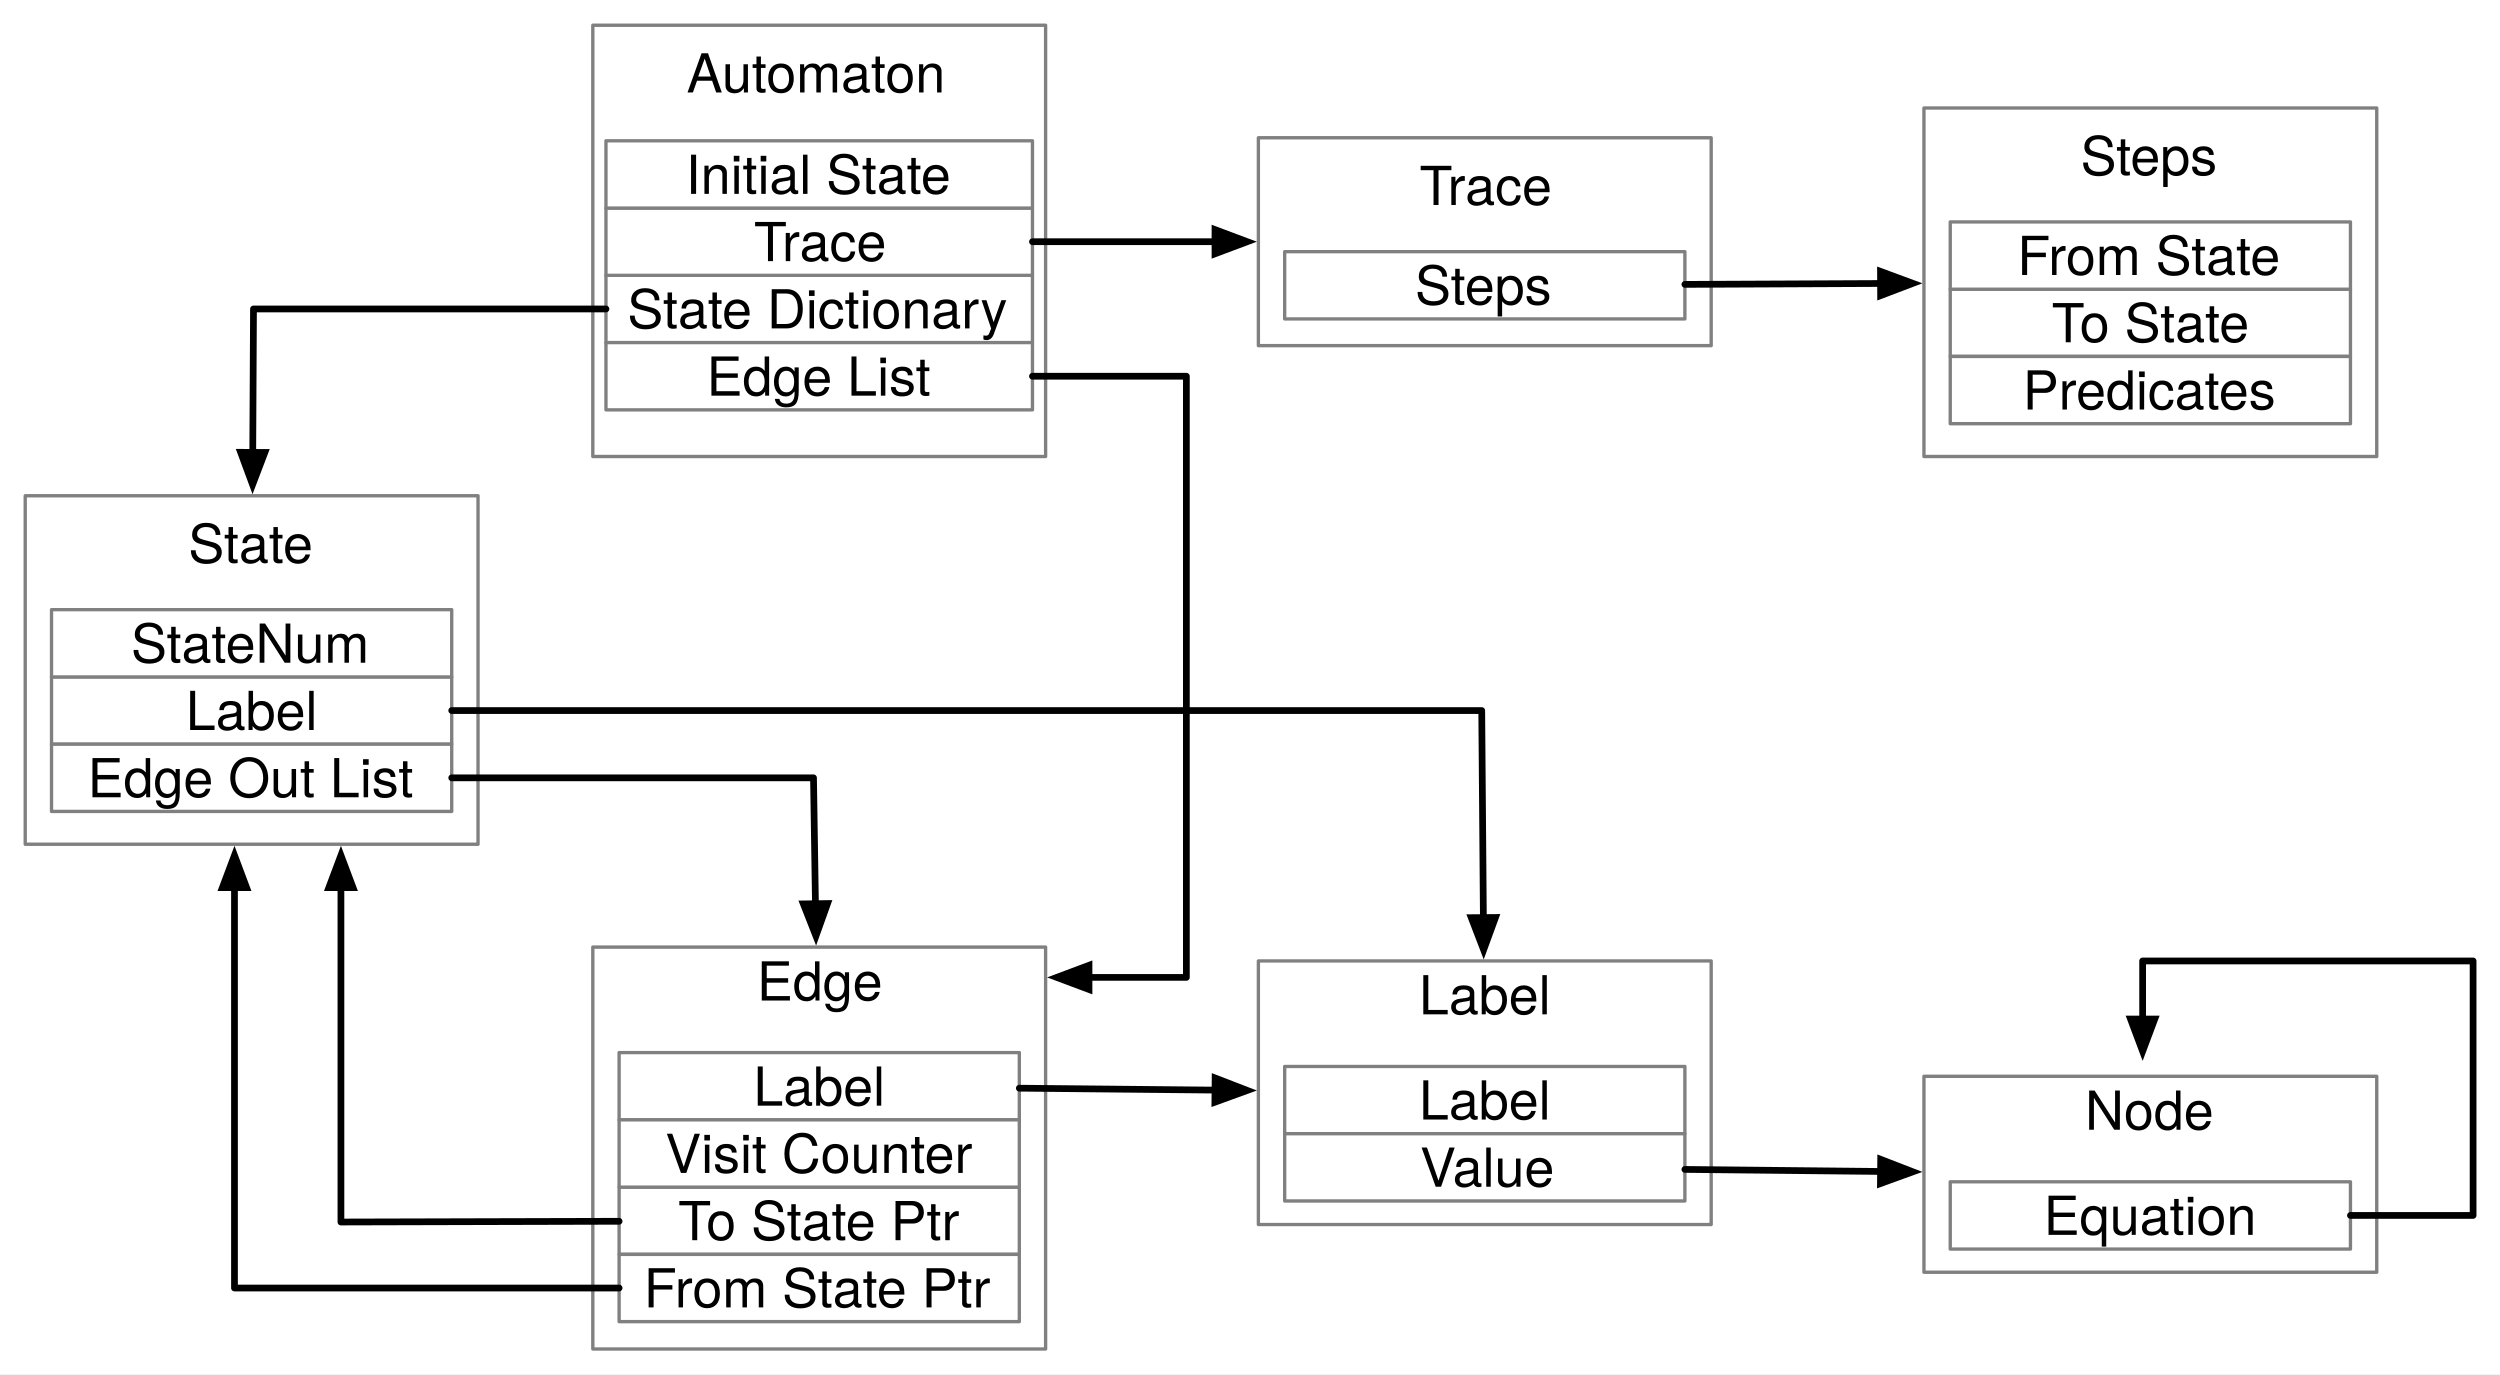
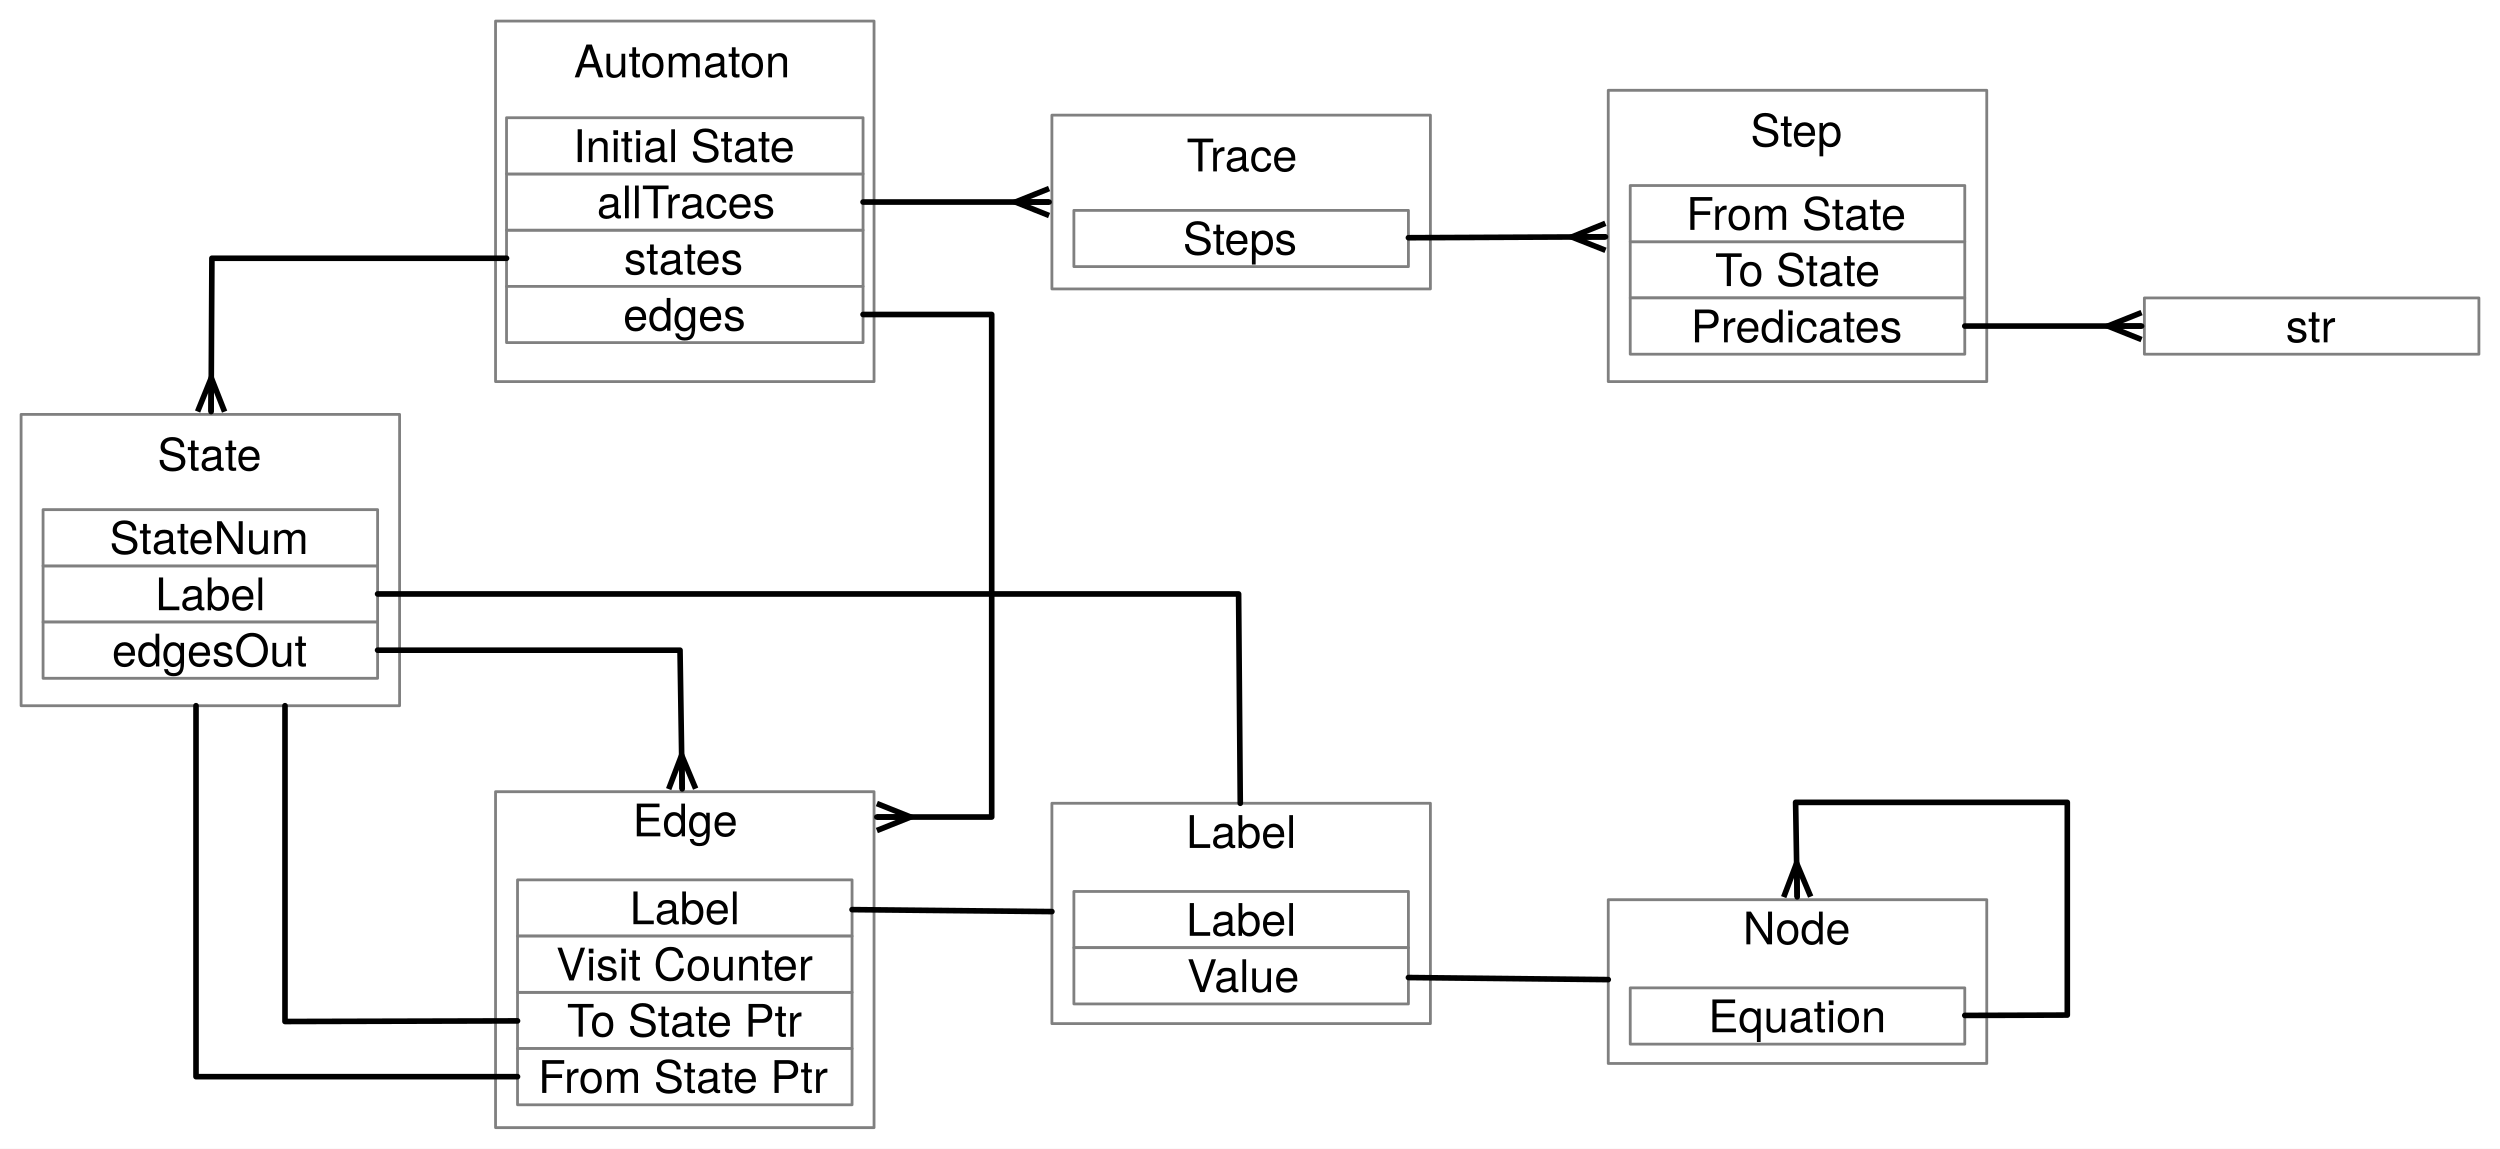
- <svg xmlns="http://www.w3.org/2000/svg" version="1.1" viewBox="2383.32 238.5 743.376 408.62" width="743.376" height="408.62">
+ <svg xmlns="http://www.w3.org/2000/svg" version="1.1" viewBox="3230.205 -148.5 889.295 408.62" width="889.295" height="408.62">
  <defs>
-     <marker orient="auto" overflow="visible" markerUnits="strokeWidth" id="FilledArrow_Marker" stroke-linejoin="miter" stroke-miterlimit="10" viewBox="-1 -3 7 6" markerWidth="7" markerHeight="6" color="black">
+     <marker orient="auto" overflow="visible" markerUnits="strokeWidth" id="CrowsFeet_Marker" stroke-linejoin="miter" stroke-miterlimit="10" viewBox="-7 -4 8 8" markerWidth="8" markerHeight="8" color="black">
      <g>
-         <path d="M 4.8 0 L 0 -1.8 L 0 1.8 Z" fill="currentColor" stroke="currentColor" stroke-width="1" />
+         <path d="M 0 0 L -6 0 M 0 2.4 L -6 0 L 0 -2.4" fill="none" stroke="currentColor" stroke-width="1" />
      </g>
    </marker>
  </defs>
-   <g id="Canvas_1" stroke-dasharray="none" stroke="none" fill-opacity="1" fill="none" stroke-opacity="1">
-     <rect fill="white" x="2383.32" y="238.5" width="743.376" height="408.62" />
+   <g id="Canvas_1" stroke-opacity="1" stroke-dasharray="none" fill="none" stroke="none" fill-opacity="1">
+     <rect fill="white" x="3230.205" y="-148.5" width="889.295" height="408.62" />
    <g id="Canvas_1_Layer_1">
-       <g id="Graphic_241">
-         <rect x="2390.82" y="385.914" width="134.64" height="103.62" fill="white" />
-         <rect x="2390.82" y="385.914" width="134.64" height="103.62" stroke="gray" stroke-linecap="round" stroke-linejoin="round" stroke-width="1" />
-       </g>
-       <g id="Graphic_240">
-         <rect x="2398.64" y="439.784" width="119" height="20" fill="white" />
-         <rect x="2398.64" y="439.784" width="119" height="20" stroke="gray" stroke-linecap="round" stroke-linejoin="round" stroke-width="1" />
-         <text transform="translate(2403.64 440.5598)" fill="black">
+       <g id="Graphic_284">
+         <rect x="3237.705" y="-1.086" width="134.64" height="103.62" fill="white" />
+         <rect x="3237.705" y="-1.086" width="134.64" height="103.62" stroke="gray" stroke-linecap="round" stroke-linejoin="round" stroke-width="1" />
+       </g>
+       <g id="Graphic_283">
+         <rect x="3245.525" y="52.784" width="119" height="20" fill="white" />
+         <rect x="3245.525" y="52.784" width="119" height="20" stroke="gray" stroke-linecap="round" stroke-linejoin="round" stroke-width="1" />
+         <text transform="translate(3250.525 53.55978)" fill="black">
          <tspan font-family="Helvetica Neue" font-size="16" fill="black" x="34.94" y="15">Label</tspan>
        </text>
      </g>
-       <g id="Graphic_239">
-         <rect x="2398.64" y="419.784" width="119" height="20" fill="white" />
-         <rect x="2398.64" y="419.784" width="119" height="20" stroke="gray" stroke-linecap="round" stroke-linejoin="round" stroke-width="1" />
-         <text transform="translate(2403.64 420.5598)" fill="black">
+       <g id="Graphic_282">
+         <rect x="3245.525" y="32.784" width="119" height="20" fill="white" />
+         <rect x="3245.525" y="32.784" width="119" height="20" stroke="gray" stroke-linecap="round" stroke-linejoin="round" stroke-width="1" />
+         <text transform="translate(3250.525 33.55978)" fill="black">
          <tspan font-family="Helvetica Neue" font-size="16" fill="black" x="18.636" y="15">StateNum</tspan>
        </text>
      </g>
-       <g id="Graphic_238">
-         <rect x="2398.64" y="459.784" width="119" height="20" fill="white" />
-         <rect x="2398.64" y="459.784" width="119" height="20" stroke="gray" stroke-linecap="round" stroke-linejoin="round" stroke-width="1" />
-         <text transform="translate(2403.64 460.5598)" fill="black">
-           <tspan font-family="Helvetica Neue" font-size="16" fill="black" x="5.74" y="15">Edge Out List</tspan>
-         </text>
-       </g>
-       <g id="Graphic_237">
-         <text transform="translate(2439.324 390.9142)" fill="black">
+       <g id="Graphic_281">
+         <rect x="3245.525" y="72.784" width="119" height="20" fill="white" />
+         <rect x="3245.525" y="72.784" width="119" height="20" stroke="gray" stroke-linecap="round" stroke-linejoin="round" stroke-width="1" />
+         <text transform="translate(3250.525 73.55978)" fill="black">
+           <tspan font-family="Helvetica Neue" font-size="16" fill="black" x="19.524" y="15">edgesOut</tspan>
+         </text>
+       </g>
+       <g id="Graphic_280">
+         <text transform="translate(3286.209 3.914216)" fill="black">
          <tspan font-family="Helvetica Neue" font-size="16" fill="black" x="7105427e-19" y="15">State</tspan>
        </text>
      </g>
-       <g id="Graphic_236">
-         <rect x="2559.593" y="520.12" width="134.64" height="119.5" fill="white" />
-         <rect x="2559.593" y="520.12" width="134.64" height="119.5" stroke="gray" stroke-linecap="round" stroke-linejoin="round" stroke-width="1" />
-       </g>
-       <g id="Graphic_235">
-         <rect x="2567.413" y="551.489" width="119" height="20" fill="white" />
-         <rect x="2567.413" y="551.489" width="119" height="20" stroke="gray" stroke-linecap="round" stroke-linejoin="round" stroke-width="1" />
-         <text transform="translate(2572.413 552.2651)" fill="black">
+       <g id="Graphic_279">
+         <rect x="3406.478" y="133.12" width="134.64" height="119.5" fill="white" />
+         <rect x="3406.478" y="133.12" width="134.64" height="119.5" stroke="gray" stroke-linecap="round" stroke-linejoin="round" stroke-width="1" />
+       </g>
+       <g id="Graphic_278">
+         <rect x="3414.298" y="164.489" width="119" height="20" fill="white" />
+         <rect x="3414.298" y="164.489" width="119" height="20" stroke="gray" stroke-linecap="round" stroke-linejoin="round" stroke-width="1" />
+         <text transform="translate(3419.298 165.2651)" fill="black">
          <tspan font-family="Helvetica Neue" font-size="16" fill="black" x="34.94" y="15">Label</tspan>
        </text>
      </g>
-       <g id="Graphic_234">
-         <rect x="2567.413" y="591.489" width="119" height="20" fill="white" />
-         <rect x="2567.413" y="591.489" width="119" height="20" stroke="gray" stroke-linecap="round" stroke-linejoin="round" stroke-width="1" />
-         <text transform="translate(2572.413 592.2651)" fill="black">
+       <g id="Graphic_277">
+         <rect x="3414.298" y="204.489" width="119" height="20" fill="white" />
+         <rect x="3414.298" y="204.489" width="119" height="20" stroke="gray" stroke-linecap="round" stroke-linejoin="round" stroke-width="1" />
+         <text transform="translate(3419.298 205.2651)" fill="black">
          <tspan font-family="Helvetica Neue" font-size="16" fill="black" x="12.572" y="15">To State Ptr</tspan>
        </text>
      </g>
-       <g id="Graphic_233">
-         <rect x="2567.413" y="571.489" width="119" height="20" fill="white" />
-         <rect x="2567.413" y="571.489" width="119" height="20" stroke="gray" stroke-linecap="round" stroke-linejoin="round" stroke-width="1" />
-         <text transform="translate(2572.413 572.2651)" fill="black">
+       <g id="Graphic_276">
+         <rect x="3414.298" y="184.489" width="119" height="20" fill="white" />
+         <rect x="3414.298" y="184.489" width="119" height="20" stroke="gray" stroke-linecap="round" stroke-linejoin="round" stroke-width="1" />
+         <text transform="translate(3419.298 185.2651)" fill="black">
          <tspan font-family="Helvetica Neue" font-size="16" fill="black" x="8.716" y="15">Visit Counter</tspan>
        </text>
      </g>
-       <g id="Graphic_232">
-         <text transform="translate(2608.393 521)" fill="black">
+       <g id="Graphic_275">
+         <text transform="translate(3455.278 134)" fill="black">
          <tspan font-family="Helvetica Neue" font-size="16" fill="black" x="43343107e-20" y="15">Edge</tspan>
        </text>
      </g>
-       <g id="Graphic_231">
-         <rect x="2567.413" y="611.489" width="119" height="20" fill="white" />
-         <rect x="2567.413" y="611.489" width="119" height="20" stroke="gray" stroke-linecap="round" stroke-linejoin="round" stroke-width="1" />
-         <text transform="translate(2572.413 612.2651)" fill="black">
+       <g id="Graphic_274">
+         <rect x="3414.298" y="224.489" width="119" height="20" fill="white" />
+         <rect x="3414.298" y="224.489" width="119" height="20" stroke="gray" stroke-linecap="round" stroke-linejoin="round" stroke-width="1" />
+         <text transform="translate(3419.298 225.2651)" fill="black">
          <tspan font-family="Helvetica Neue" font-size="16" fill="black" x="2.34" y="15">From State Ptr</tspan>
        </text>
      </g>
-       <g id="Graphic_230">
-         <rect x="2559.593" y="246" width="134.64" height="128.239" fill="white" />
-         <rect x="2559.593" y="246" width="134.64" height="128.239" stroke="gray" stroke-linecap="round" stroke-linejoin="round" stroke-width="1" />
-       </g>
-       <g id="Graphic_229">
-         <rect x="2563.503" y="320.37" width="126.82" height="20" fill="white" />
-         <rect x="2563.503" y="320.37" width="126.82" height="20" stroke="gray" stroke-linecap="round" stroke-linejoin="round" stroke-width="1" />
-         <text transform="translate(2568.503 321.1456)" fill="black">
-           <tspan font-family="Helvetica Neue" font-size="16" fill="black" x="1.37" y="15">State Dictionary</tspan>
-         </text>
-       </g>
-       <g id="Graphic_228">
-         <rect x="2563.503" y="300.37" width="126.82" height="20" fill="white" />
-         <rect x="2563.503" y="300.37" width="126.82" height="20" stroke="gray" stroke-linecap="round" stroke-linejoin="round" stroke-width="1" />
-         <text transform="translate(2568.503 301.1456)" fill="black">
-           <tspan font-family="Helvetica Neue" font-size="16" fill="black" x="39.002" y="15">Trace</tspan>
-         </text>
-       </g>
-       <g id="Graphic_227">
-         <text transform="translate(2587.489 251)" fill="black">
+       <g id="Graphic_273">
+         <rect x="3406.478" y="-141" width="134.64" height="128.239" fill="white" />
+         <rect x="3406.478" y="-141" width="134.64" height="128.239" stroke="gray" stroke-linecap="round" stroke-linejoin="round" stroke-width="1" />
+       </g>
+       <g id="Graphic_272">
+         <rect x="3410.388" y="-66.63" width="126.82" height="20" fill="white" />
+         <rect x="3410.388" y="-66.63" width="126.82" height="20" stroke="gray" stroke-linecap="round" stroke-linejoin="round" stroke-width="1" />
+         <text transform="translate(3415.388 -65.85443)" fill="black">
+           <tspan font-family="Helvetica Neue" font-size="16" fill="black" x="36.778" y="15">states</tspan>
+         </text>
+       </g>
+       <g id="Graphic_271">
+         <rect x="3410.388" y="-86.63" width="126.82" height="20" fill="white" />
+         <rect x="3410.388" y="-86.63" width="126.82" height="20" stroke="gray" stroke-linecap="round" stroke-linejoin="round" stroke-width="1" />
+         <text transform="translate(3415.388 -85.85443)" fill="black">
+           <tspan font-family="Helvetica Neue" font-size="16" fill="black" x="27.154" y="15">allTraces</tspan>
+         </text>
+       </g>
+       <g id="Graphic_270">
+         <text transform="translate(3434.374 -136)" fill="black">
          <tspan font-family="Helvetica Neue" font-size="16" fill="black" x="8881784e-19" y="15">Automaton</tspan>
        </text>
      </g>
-       <g id="Line_226">
-         <path d="M 2563.503 330.37 L 2458.696 330.37 L 2458.475 373.014" marker-end="url(#FilledArrow_Marker)" stroke="black" stroke-linecap="round" stroke-linejoin="round" stroke-width="2" />
-       </g>
-       <g id="Line_225">
-         <path d="M 2517.64 469.784 L 2625.217 469.784 L 2625.794 507.221" marker-end="url(#FilledArrow_Marker)" stroke="black" stroke-linecap="round" stroke-linejoin="round" stroke-width="2" />
-       </g>
-       <g id="Line_224">
-         <path d="M 2567.413 601.648 L 2484.697 601.868 L 2484.697 502.434" marker-end="url(#FilledArrow_Marker)" stroke="black" stroke-linecap="round" stroke-linejoin="round" stroke-width="2" />
-       </g>
-       <g id="Line_223">
-         <path d="M 2567.413 621.489 L 2453.044 621.489 L 2453.044 502.434" marker-end="url(#FilledArrow_Marker)" stroke="black" stroke-linecap="round" stroke-linejoin="round" stroke-width="2" />
-       </g>
-       <g id="Graphic_222">
-         <rect x="2563.503" y="340.37" width="126.82" height="20" fill="white" />
-         <rect x="2563.503" y="340.37" width="126.82" height="20" stroke="gray" stroke-linecap="round" stroke-linejoin="round" stroke-width="1" />
-         <text transform="translate(2568.503 341.1456)" fill="black">
-           <tspan font-family="Helvetica Neue" font-size="16" fill="black" x="24.922" y="15">Edge List</tspan>
-         </text>
-       </g>
-       <g id="Line_221">
-         <path d="M 2690.323 350.37 L 2736.087 350.37 L 2736.087 529.13 L 2707.133 529.13" marker-end="url(#FilledArrow_Marker)" stroke="black" stroke-linecap="round" stroke-linejoin="round" stroke-width="2" />
-       </g>
-       <g id="Graphic_220">
-         <rect x="2757.5" y="524.239" width="134.64" height="78.38" fill="white" />
-         <rect x="2757.5" y="524.239" width="134.64" height="78.38" stroke="gray" stroke-linecap="round" stroke-linejoin="round" stroke-width="1" />
-       </g>
-       <g id="Graphic_219">
-         <rect x="2765.32" y="555.609" width="119" height="20" fill="white" />
-         <rect x="2765.32" y="555.609" width="119" height="20" stroke="gray" stroke-linecap="round" stroke-linejoin="round" stroke-width="1" />
-         <text transform="translate(2770.32 556.3847)" fill="black">
+       <g id="Line_269">
+         <path d="M 3410.388 -56.63 L 3305.581 -56.63 L 3305.298 -2.086" marker-end="url(#CrowsFeet_Marker)" stroke="black" stroke-linecap="round" stroke-linejoin="round" stroke-width="2" />
+       </g>
+       <g id="Line_268">
+         <path d="M 3364.525 82.784 L 3472.103 82.784 L 3472.863 132.12" marker-end="url(#CrowsFeet_Marker)" stroke="black" stroke-linecap="round" stroke-linejoin="round" stroke-width="2" />
+       </g>
+       <g id="Line_267">
+         <path d="M 3414.298 214.648 L 3331.582 214.868 L 3331.582 102.534" stroke="black" stroke-linecap="round" stroke-linejoin="round" stroke-width="2" />
+       </g>
+       <g id="Line_266">
+         <path d="M 3414.298 234.489 L 3299.929 234.489 L 3299.929 102.534" stroke="black" stroke-linecap="round" stroke-linejoin="round" stroke-width="2" />
+       </g>
+       <g id="Graphic_265">
+         <rect x="3410.388" y="-46.63" width="126.82" height="20" fill="white" />
+         <rect x="3410.388" y="-46.63" width="126.82" height="20" stroke="gray" stroke-linecap="round" stroke-linejoin="round" stroke-width="1" />
+         <text transform="translate(3415.388 -45.85443)" fill="black">
+           <tspan font-family="Helvetica Neue" font-size="16" fill="black" x="36.482" y="15">edges</tspan>
+         </text>
+       </g>
+       <g id="Line_264">
+         <path d="M 3537.208 -36.63 L 3582.972 -36.63 L 3582.972 142.13 L 3542.118 142.13" marker-end="url(#CrowsFeet_Marker)" stroke="black" stroke-linecap="round" stroke-linejoin="round" stroke-width="2" />
+       </g>
+       <g id="Graphic_263">
+         <rect x="3604.385" y="137.239" width="134.64" height="78.38" fill="white" />
+         <rect x="3604.385" y="137.239" width="134.64" height="78.38" stroke="gray" stroke-linecap="round" stroke-linejoin="round" stroke-width="1" />
+       </g>
+       <g id="Graphic_262">
+         <rect x="3612.205" y="168.609" width="119" height="20" fill="white" />
+         <rect x="3612.205" y="168.609" width="119" height="20" stroke="gray" stroke-linecap="round" stroke-linejoin="round" stroke-width="1" />
+         <text transform="translate(3617.205 169.3847)" fill="black">
          <tspan font-family="Helvetica Neue" font-size="16" fill="black" x="34.94" y="15">Label</tspan>
        </text>
      </g>
-       <g id="Graphic_218">
-         <rect x="2765.32" y="575.609" width="119" height="20" fill="white" />
-         <rect x="2765.32" y="575.609" width="119" height="20" stroke="gray" stroke-linecap="round" stroke-linejoin="round" stroke-width="1" />
-         <text transform="translate(2770.32 576.3847)" fill="black">
+       <g id="Graphic_261">
+         <rect x="3612.205" y="188.609" width="119" height="20" fill="white" />
+         <rect x="3612.205" y="188.609" width="119" height="20" stroke="gray" stroke-linecap="round" stroke-linejoin="round" stroke-width="1" />
+         <text transform="translate(3617.205 189.3847)" fill="black">
          <tspan font-family="Helvetica Neue" font-size="16" fill="black" x="35.236" y="15">Value</tspan>
        </text>
      </g>
-       <g id="Graphic_217">
-         <text transform="translate(2805.26 525.1196)" fill="black">
+       <g id="Graphic_260">
+         <text transform="translate(3652.145 138.1196)" fill="black">
          <tspan font-family="Helvetica Neue" font-size="16" fill="black" x="0" y="15">Label</tspan>
        </text>
      </g>
-       <g id="Line_216">
-         <line x1="2686.413" y1="562.072" x2="2744.601" y2="562.643" marker-end="url(#FilledArrow_Marker)" stroke="black" stroke-linecap="round" stroke-linejoin="round" stroke-width="2" />
-       </g>
-       <g id="Graphic_215">
-         <rect x="2563.503" y="280.37" width="126.82" height="20" fill="white" />
-         <rect x="2563.503" y="280.37" width="126.82" height="20" stroke="gray" stroke-linecap="round" stroke-linejoin="round" stroke-width="1" />
-         <text transform="translate(2568.503 281.1456)" fill="black">
+       <g id="Line_259">
+         <line x1="3533.298" y1="175.072" x2="3604.385" y2="175.769" stroke="black" stroke-linecap="round" stroke-linejoin="round" stroke-width="2" />
+       </g>
+       <g id="Graphic_258">
+         <rect x="3410.388" y="-106.63" width="126.82" height="20" fill="white" />
+         <rect x="3410.388" y="-106.63" width="126.82" height="20" stroke="gray" stroke-linecap="round" stroke-linejoin="round" stroke-width="1" />
+         <text transform="translate(3415.388 -105.8544)" fill="black">
          <tspan font-family="Helvetica Neue" font-size="16" fill="black" x="18.706" y="15">Initial State</tspan>
        </text>
      </g>
-       <g id="Graphic_214">
-         <rect x="2757.5" y="279.465" width="134.64" height="61.81" fill="white" />
-         <rect x="2757.5" y="279.465" width="134.64" height="61.81" stroke="gray" stroke-linecap="round" stroke-linejoin="round" stroke-width="1" />
-       </g>
-       <g id="Graphic_213">
-         <rect x="2765.32" y="313.334" width="119" height="20" fill="white" />
-         <rect x="2765.32" y="313.334" width="119" height="20" stroke="gray" stroke-linecap="round" stroke-linejoin="round" stroke-width="1" />
-         <text transform="translate(2770.32 314.1102)" fill="black">
+       <g id="Graphic_257">
+         <rect x="3604.385" y="-107.535" width="134.64" height="61.81" fill="white" />
+         <rect x="3604.385" y="-107.535" width="134.64" height="61.81" stroke="gray" stroke-linecap="round" stroke-linejoin="round" stroke-width="1" />
+       </g>
+       <g id="Graphic_256">
+         <rect x="3612.205" y="-73.666" width="119" height="20" fill="white" />
+         <rect x="3612.205" y="-73.666" width="119" height="20" stroke="gray" stroke-linecap="round" stroke-linejoin="round" stroke-width="1" />
+         <text transform="translate(3617.205 -72.88976)" fill="black">
          <tspan font-family="Helvetica Neue" font-size="16" fill="black" x="33.756" y="15">Steps</tspan>
        </text>
      </g>
-       <g id="Graphic_212">
-         <text transform="translate(2805.412 284.4647)" fill="black">
+       <g id="Graphic_255">
+         <text transform="translate(3652.297 -102.5353)" fill="black">
          <tspan font-family="Helvetica Neue" font-size="16" fill="black" x="0" y="15">Trace</tspan>
        </text>
      </g>
-       <g id="Graphic_211">
-         <rect x="2955.407" y="270.62" width="134.64" height="103.62" fill="white" />
-         <rect x="2955.407" y="270.62" width="134.64" height="103.62" stroke="gray" stroke-linecap="round" stroke-linejoin="round" stroke-width="1" />
-       </g>
-       <g id="Graphic_210">
-         <rect x="2963.227" y="324.489" width="119" height="20" fill="white" />
-         <rect x="2963.227" y="324.489" width="119" height="20" stroke="gray" stroke-linecap="round" stroke-linejoin="round" stroke-width="1" />
-         <text transform="translate(2968.227 325.2651)" fill="black">
+       <g id="Graphic_254">
+         <rect x="3802.292" y="-116.38" width="134.64" height="103.62" fill="white" />
+         <rect x="3802.292" y="-116.38" width="134.64" height="103.62" stroke="gray" stroke-linecap="round" stroke-linejoin="round" stroke-width="1" />
+       </g>
+       <g id="Graphic_253">
+         <rect x="3810.112" y="-62.511" width="119" height="20" fill="white" />
+         <rect x="3810.112" y="-62.511" width="119" height="20" stroke="gray" stroke-linecap="round" stroke-linejoin="round" stroke-width="1" />
+         <text transform="translate(3815.112 -61.73487)" fill="black">
          <tspan font-family="Helvetica Neue" font-size="16" fill="black" x="25.164" y="15">To State</tspan>
        </text>
      </g>
-       <g id="Graphic_209">
-         <rect x="2963.227" y="304.489" width="119" height="20" fill="white" />
-         <rect x="2963.227" y="304.489" width="119" height="20" stroke="gray" stroke-linecap="round" stroke-linejoin="round" stroke-width="1" />
-         <text transform="translate(2968.227 305.2651)" fill="black">
+       <g id="Graphic_252">
+         <rect x="3810.112" y="-82.511" width="119" height="20" fill="white" />
+         <rect x="3810.112" y="-82.511" width="119" height="20" stroke="gray" stroke-linecap="round" stroke-linejoin="round" stroke-width="1" />
+         <text transform="translate(3815.112 -81.73487)" fill="black">
          <tspan font-family="Helvetica Neue" font-size="16" fill="black" x="14.932" y="15">From State</tspan>
        </text>
      </g>
-       <g id="Graphic_208">
-         <rect x="2963.227" y="344.489" width="119" height="20" fill="white" />
-         <rect x="2963.227" y="344.489" width="119" height="20" stroke="gray" stroke-linecap="round" stroke-linejoin="round" stroke-width="1" />
-         <text transform="translate(2968.227 345.2651)" fill="black">
+       <g id="Graphic_251">
+         <rect x="3810.112" y="-42.511" width="119" height="20" fill="white" />
+         <rect x="3810.112" y="-42.511" width="119" height="20" stroke="gray" stroke-linecap="round" stroke-linejoin="round" stroke-width="1" />
+         <text transform="translate(3815.112 -41.73487)" fill="black">
          <tspan font-family="Helvetica Neue" font-size="16" fill="black" x="16.572" y="15">Predicates</tspan>
        </text>
      </g>
-       <g id="Graphic_207">
-         <text transform="translate(3001.983 275.6196)" fill="black">
-           <tspan font-family="Helvetica Neue" font-size="16" fill="black" x="5968559e-19" y="15">Steps</tspan>
-         </text>
-       </g>
-       <g id="Line_206">
-         <line x1="2690.323" y1="310.37" x2="2744.6" y2="310.37" marker-end="url(#FilledArrow_Marker)" stroke="black" stroke-linecap="round" stroke-linejoin="round" stroke-width="2" />
-       </g>
-       <g id="Line_205">
-         <line x1="2884.32" y1="323.062" x2="2942.507" y2="322.796" marker-end="url(#FilledArrow_Marker)" stroke="black" stroke-linecap="round" stroke-linejoin="round" stroke-width="2" />
-       </g>
-       <g id="Graphic_204">
-         <rect x="2955.407" y="558.538" width="134.64" height="58.261" fill="white" />
-         <rect x="2955.407" y="558.538" width="134.64" height="58.261" stroke="gray" stroke-linecap="round" stroke-linejoin="round" stroke-width="1" />
-       </g>
-       <g id="Graphic_203">
-         <rect x="2963.227" y="589.908" width="119" height="20" fill="white" />
-         <rect x="2963.227" y="589.908" width="119" height="20" stroke="gray" stroke-linecap="round" stroke-linejoin="round" stroke-width="1" />
-         <text transform="translate(2968.227 590.6836)" fill="black">
+       <g id="Graphic_250">
+         <text transform="translate(3852.868 -111.3804)" fill="black">
+           <tspan font-family="Helvetica Neue" font-size="16" fill="black" x="5968559e-19" y="15">Step</tspan>
+         </text>
+       </g>
+       <g id="Line_249">
+         <line x1="3537.208" y1="-76.63" x2="3603.385" y2="-76.63" marker-end="url(#CrowsFeet_Marker)" stroke="black" stroke-linecap="round" stroke-linejoin="round" stroke-width="2" />
+       </g>
+       <g id="Line_248">
+         <line x1="3731.205" y1="-63.938" x2="3801.292" y2="-64.258" marker-end="url(#CrowsFeet_Marker)" stroke="black" stroke-linecap="round" stroke-linejoin="round" stroke-width="2" />
+       </g>
+       <g id="Graphic_247">
+         <rect x="3802.292" y="171.538" width="134.64" height="58.261" fill="white" />
+         <rect x="3802.292" y="171.538" width="134.64" height="58.261" stroke="gray" stroke-linecap="round" stroke-linejoin="round" stroke-width="1" />
+       </g>
+       <g id="Graphic_246">
+         <rect x="3810.112" y="202.908" width="119" height="20" fill="white" />
+         <rect x="3810.112" y="202.908" width="119" height="20" stroke="gray" stroke-linecap="round" stroke-linejoin="round" stroke-width="1" />
+         <text transform="translate(3815.112 203.6836)" fill="black">
          <tspan font-family="Helvetica Neue" font-size="16" fill="black" x="22.788" y="15">Equation</tspan>
        </text>
      </g>
-       <g id="Graphic_202">
-         <text transform="translate(3003.319 559.4185)" fill="black">
+       <g id="Graphic_245">
+         <text transform="translate(3850.204 172.4185)" fill="black">
          <tspan font-family="Helvetica Neue" font-size="16" fill="black" x="0" y="15">Node</tspan>
        </text>
      </g>
-       <g id="Line_201">
-         <line x1="2884.32" y1="586.228" x2="2942.508" y2="586.834" marker-end="url(#FilledArrow_Marker)" stroke="black" stroke-linecap="round" stroke-linejoin="round" stroke-width="2" />
-       </g>
-       <g id="Line_200">
-         <path d="M 3082.227 599.908 L 3118.696 599.908 L 3118.696 524.239 L 3020.435 524.239 L 3020.435 541.519" marker-end="url(#FilledArrow_Marker)" stroke="black" stroke-linecap="round" stroke-linejoin="round" stroke-width="2" />
-       </g>
-       <g id="Line_199">
-         <path d="M 2517.64 449.784 L 2823.913 449.784 L 2824.404 511.34" marker-end="url(#FilledArrow_Marker)" stroke="black" stroke-linecap="round" stroke-linejoin="round" stroke-width="2" />
+       <g id="Line_244">
+         <line x1="3731.205" y1="199.228" x2="3802.292" y2="199.968" stroke="black" stroke-linecap="round" stroke-linejoin="round" stroke-width="2" />
+       </g>
+       <g id="Line_243">
+         <path d="M 3929.112 212.705 L 3965.581 212.58 L 3965.581 136.912 L 3868.934 136.912 L 3869.499 170.538" marker-end="url(#CrowsFeet_Marker)" stroke="black" stroke-linecap="round" stroke-linejoin="round" stroke-width="2" />
+       </g>
+       <g id="Line_242">
+         <path d="M 3364.525 62.784 L 3670.798 62.784 L 3671.392 137.239" stroke="black" stroke-linecap="round" stroke-linejoin="round" stroke-width="2" />
+       </g>
+       <g id="Graphic_474">
+         <rect x="3993" y="-42.511" width="119" height="20" fill="white" />
+         <rect x="3993" y="-42.511" width="119" height="20" stroke="gray" stroke-linecap="round" stroke-linejoin="round" stroke-width="1" />
+         <text transform="translate(3998 -41.73487)" fill="black">
+           <tspan font-family="Helvetica Neue" font-size="16" fill="black" x="45.316" y="15">str</tspan>
+         </text>
+       </g>
+       <g id="Line_475">
+         <line x1="3929.112" y1="-32.511" x2="3992" y2="-32.511" marker-end="url(#CrowsFeet_Marker)" stroke="black" stroke-linecap="round" stroke-linejoin="round" stroke-width="2" />
      </g>
    </g>
  </g>
</svg>
